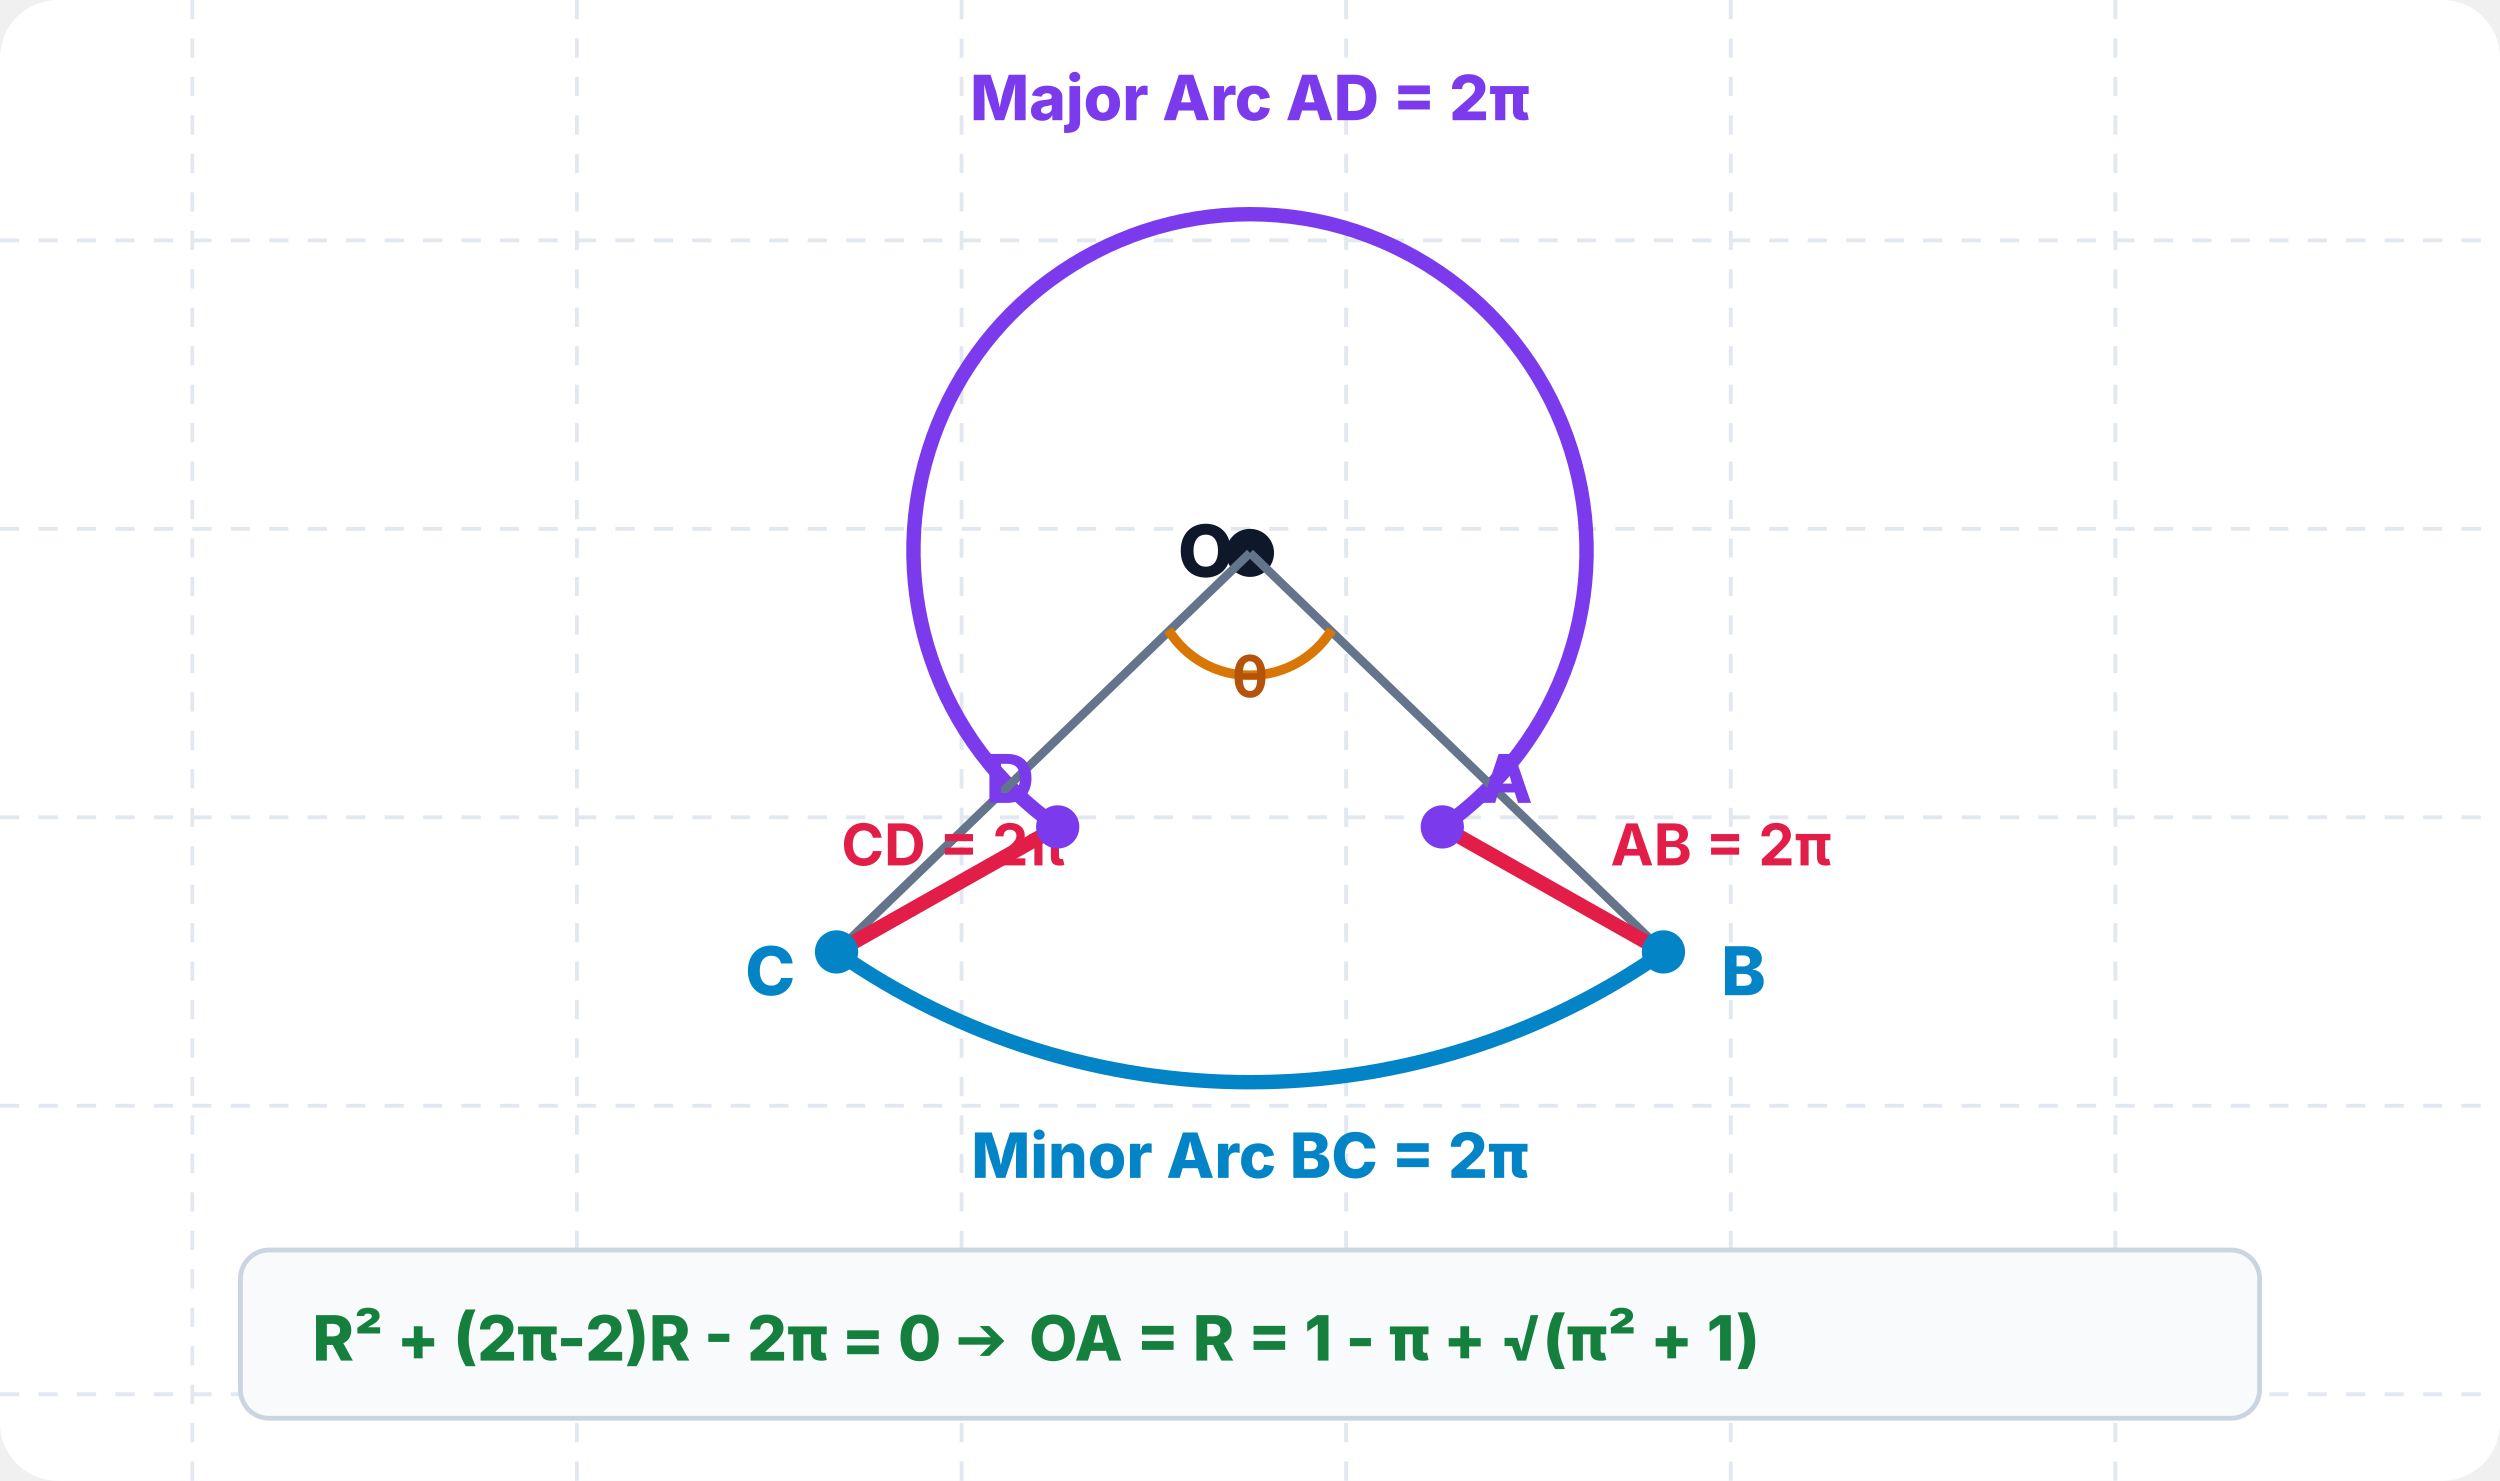
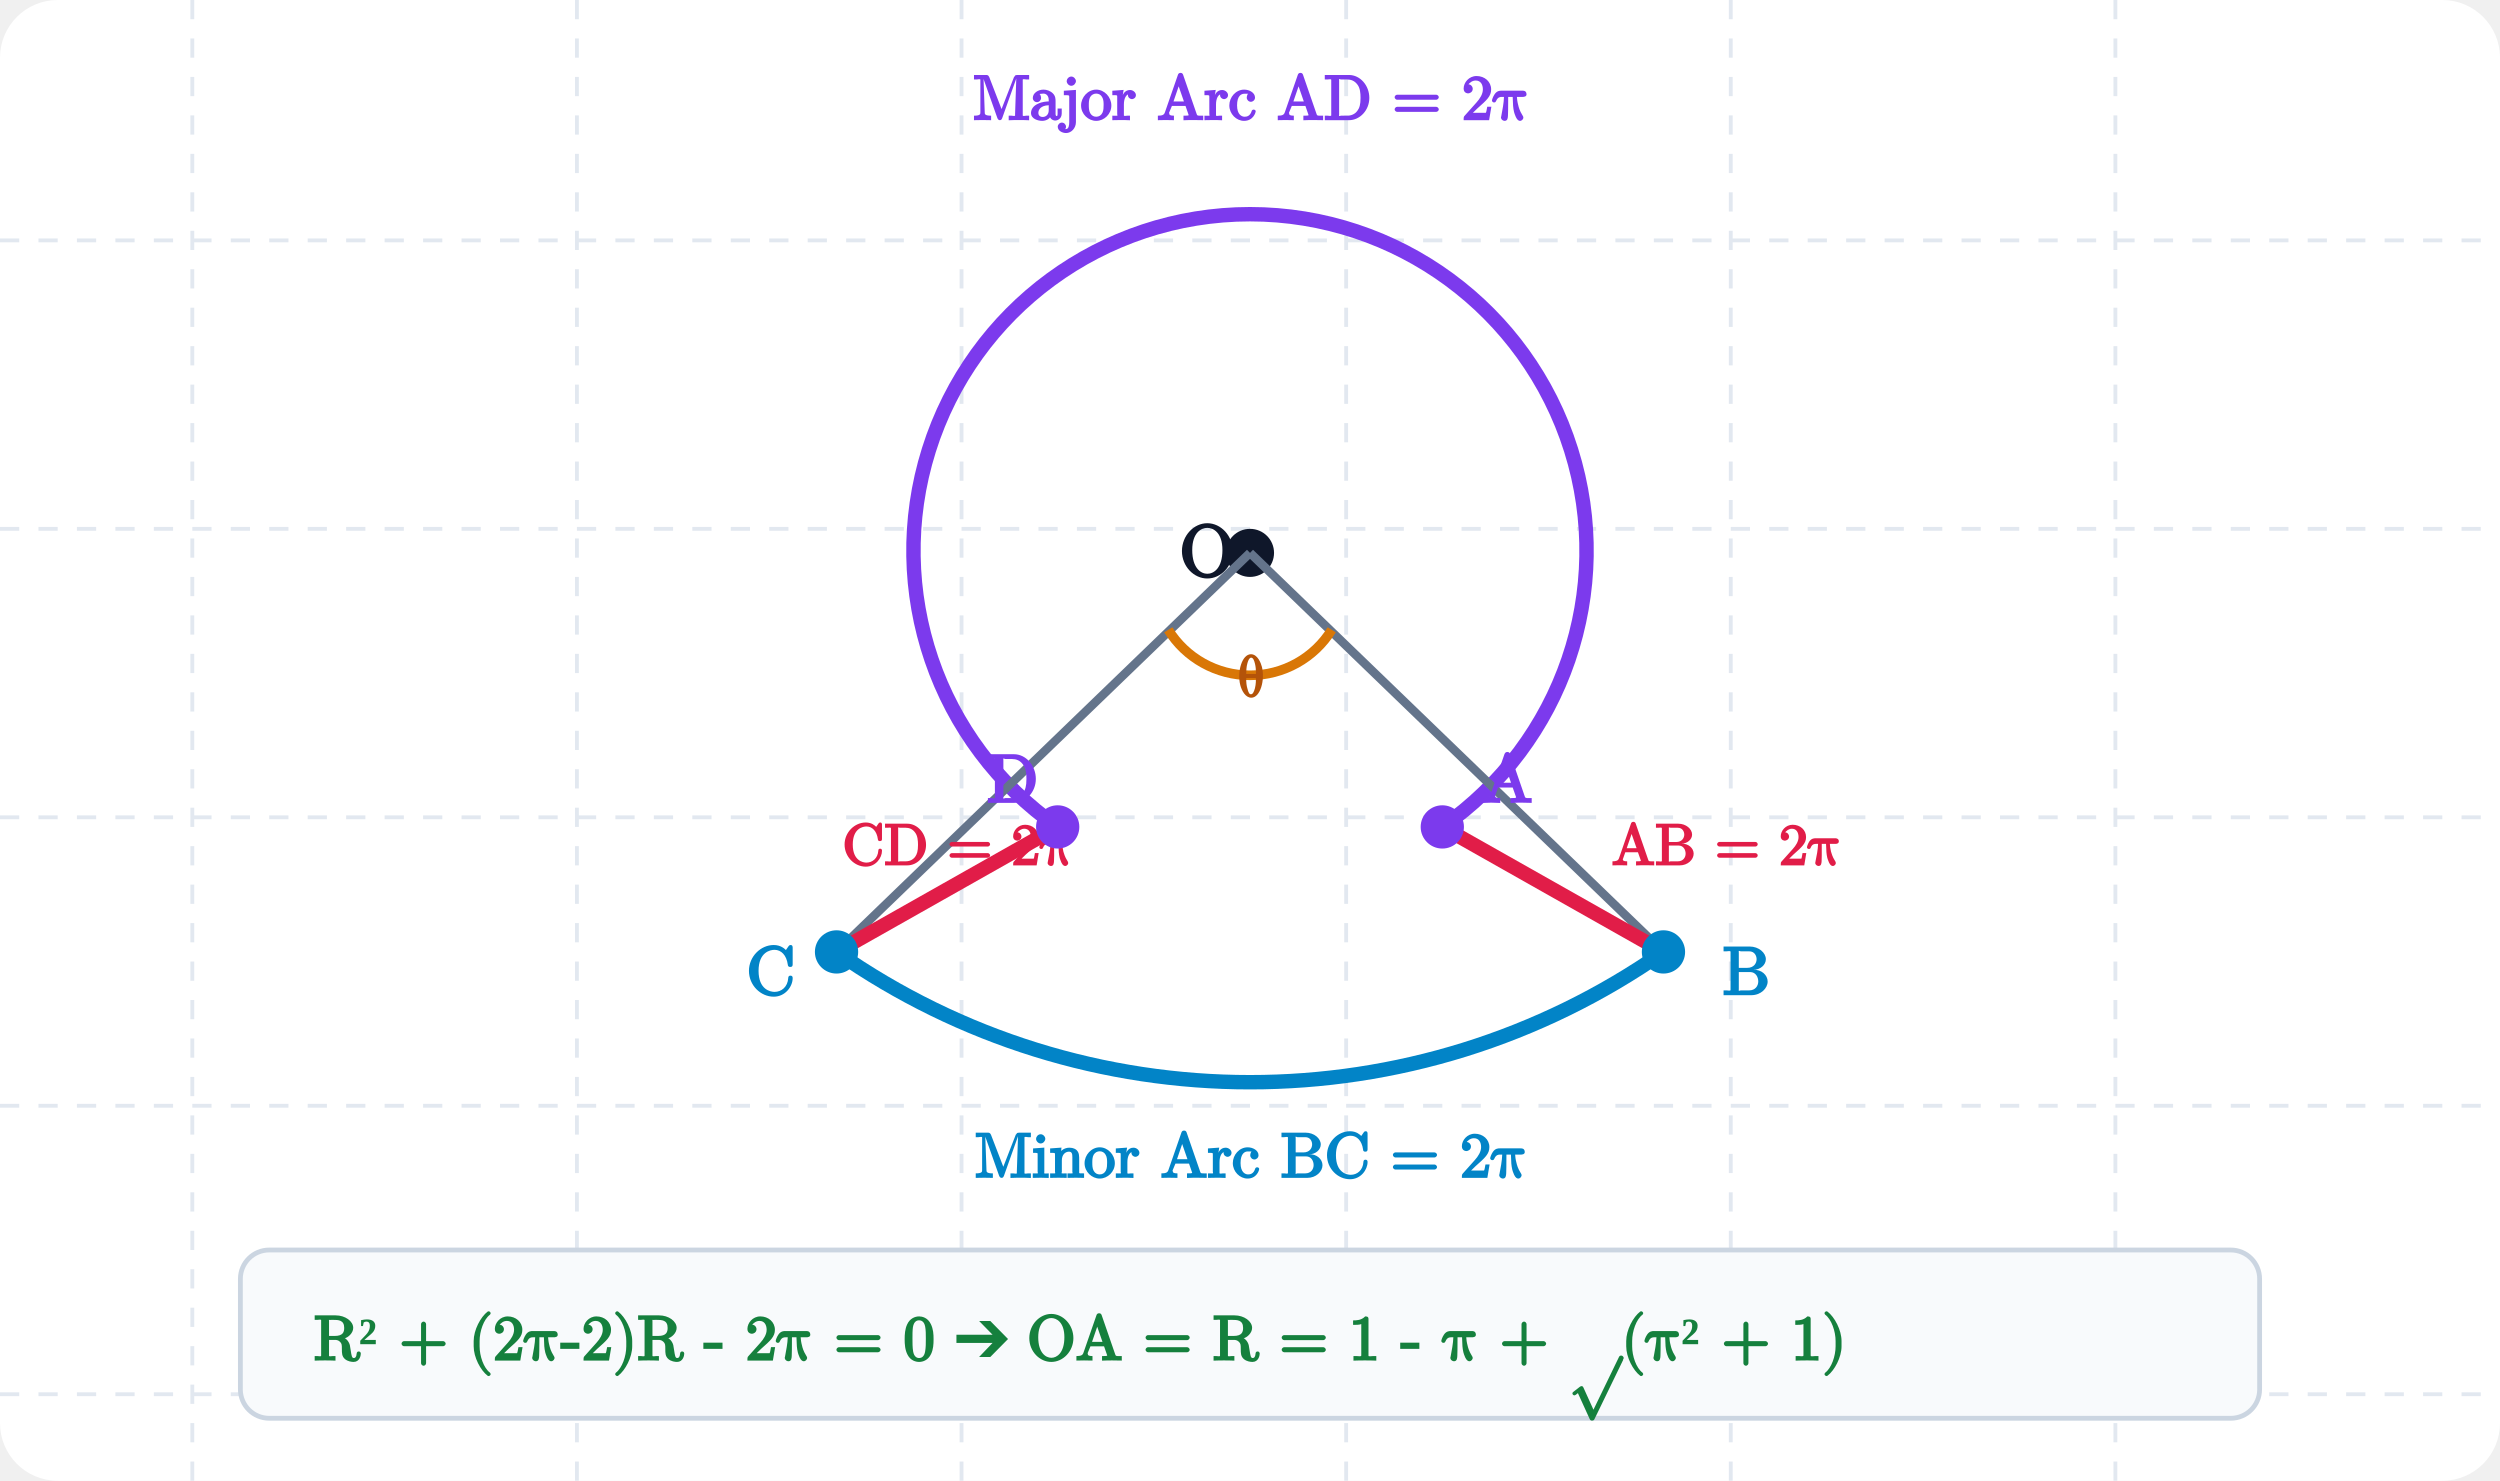
- <svg xmlns="http://www.w3.org/2000/svg" viewBox="0 0 520 308" width="100%" height="100%" style="background-color: #ffffff; font-family: system-ui, -apple-system, sans-serif;">
+ <svg xmlns="http://www.w3.org/2000/svg" viewBox="0 0 520 308" width="100%" height="100%" style="background-color: #ffffff; font-family: 'Latin Modern Math', 'Computer Modern', 'STIX Two Text', 'Times New Roman', Cambria, serif;">
  <defs>
    <linearGradient id="arcGrad" x1="0%" y1="0%" x2="100%" y2="100%">
      <stop offset="0%" stop-color="#0284c7" stop-opacity="0.15" />
      <stop offset="100%" stop-color="#0369a1" stop-opacity="0.05" />
    </linearGradient>
  </defs>
  <rect width="520" height="308" fill="#ffffff" rx="12" />
  <g stroke="#e2e8f0" stroke-width="0.8" stroke-dasharray="4,4">
    <line x1="40" y1="0" x2="40" y2="308" />
    <line x1="120" y1="0" x2="120" y2="308" />
    <line x1="200" y1="0" x2="200" y2="308" />
    <line x1="280" y1="0" x2="280" y2="308" />
    <line x1="360" y1="0" x2="360" y2="308" />
    <line x1="440" y1="0" x2="440" y2="308" />
    <line x1="0" y1="50" x2="520" y2="50" />
    <line x1="0" y1="110" x2="520" y2="110" />
    <line x1="0" y1="170" x2="520" y2="170" />
    <line x1="0" y1="230" x2="520" y2="230" />
    <line x1="0" y1="290" x2="520" y2="290" />
  </g>
  <g transform="translate(0, -115)">
    <circle cx="260" cy="230" r="5" fill="#0f172a" />
    <text x="245" y="235" fill="#0f172a" font-size="15" font-weight="800">O</text>
    <path d="M 346 313 A 150 150 0 0 1 174 313" fill="none" stroke="#0284c7" stroke-width="3" />
    <text x="260" y="360" fill="#0284c7" font-size="13" font-weight="800" text-anchor="middle">Minor Arc BC = 2π</text>
    <path d="M 300 287 A 70 70 0 1 0 220 287" fill="none" stroke="#7c3aed" stroke-width="3" />
    <text x="260" y="140" fill="#7c3aed" font-size="13" font-weight="800" text-anchor="middle">Major Arc AD = 2π</text>
    <line x1="260" y1="230" x2="346" y2="313" stroke="#64748b" stroke-width="1.8" />
    <line x1="260" y1="230" x2="174" y2="313" stroke="#64748b" stroke-width="1.8" />
    <line x1="300" y1="287" x2="346" y2="313" stroke="#e11d48" stroke-width="3" />
    <text x="335" y="295" fill="#e11d48" font-size="12" font-weight="bold">AB = 2π</text>
    <line x1="220" y1="287" x2="174" y2="313" stroke="#e11d48" stroke-width="3" />
    <text x="175" y="295" fill="#e11d48" font-size="12" font-weight="bold">CD = 2π</text>
    <circle cx="300" cy="287" r="4.5" fill="#7c3aed" />
    <text x="308" y="282" fill="#7c3aed" font-size="14" font-weight="800">A</text>
    <circle cx="346" cy="313" r="4.5" fill="#0284c7" />
    <text x="358" y="322" fill="#0284c7" font-size="14" font-weight="800">B</text>
    <circle cx="174" cy="313" r="4.5" fill="#0284c7" />
    <text x="155" y="322" fill="#0284c7" font-size="14" font-weight="800">C</text>
    <circle cx="220" cy="287" r="4.5" fill="#7c3aed" />
    <text x="205" y="282" fill="#7c3aed" font-size="14" font-weight="800">D</text>
    <path d="M 277 246 A 20 20 0 0 1 243 246" fill="none" stroke="#d97706" stroke-width="2" />
    <text x="260" y="260" fill="#b45309" font-size="12" font-weight="bold" text-anchor="middle">θ</text>
    <rect x="50" y="375" width="420" height="35" fill="#f8fafc" rx="6" stroke="#cbd5e1" stroke-width="1" />
    <text x="65" y="398" fill="#15803d" font-size="13" font-weight="800">R² + (2π-2)R - 2π = 0 ➔ OA = R = 1 - π + √(π² + 1)</text>
  </g>
</svg>
